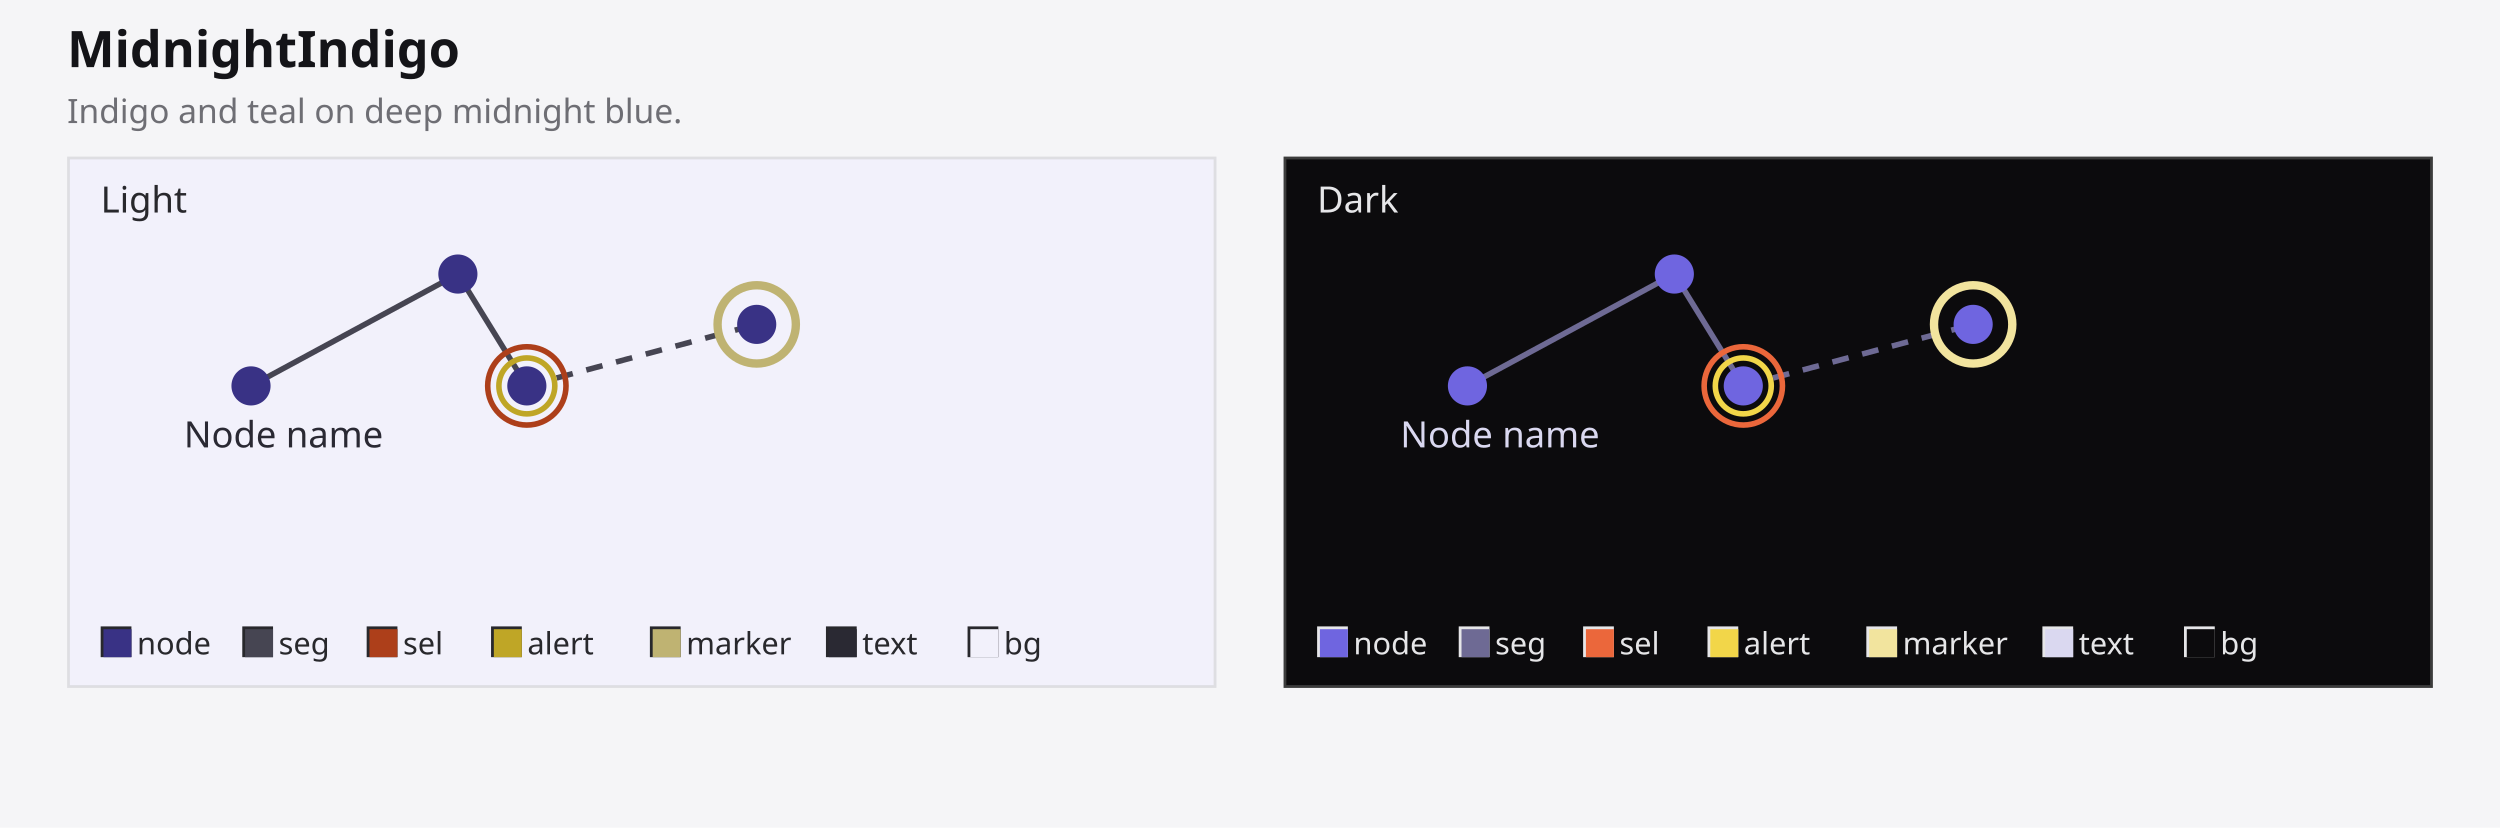
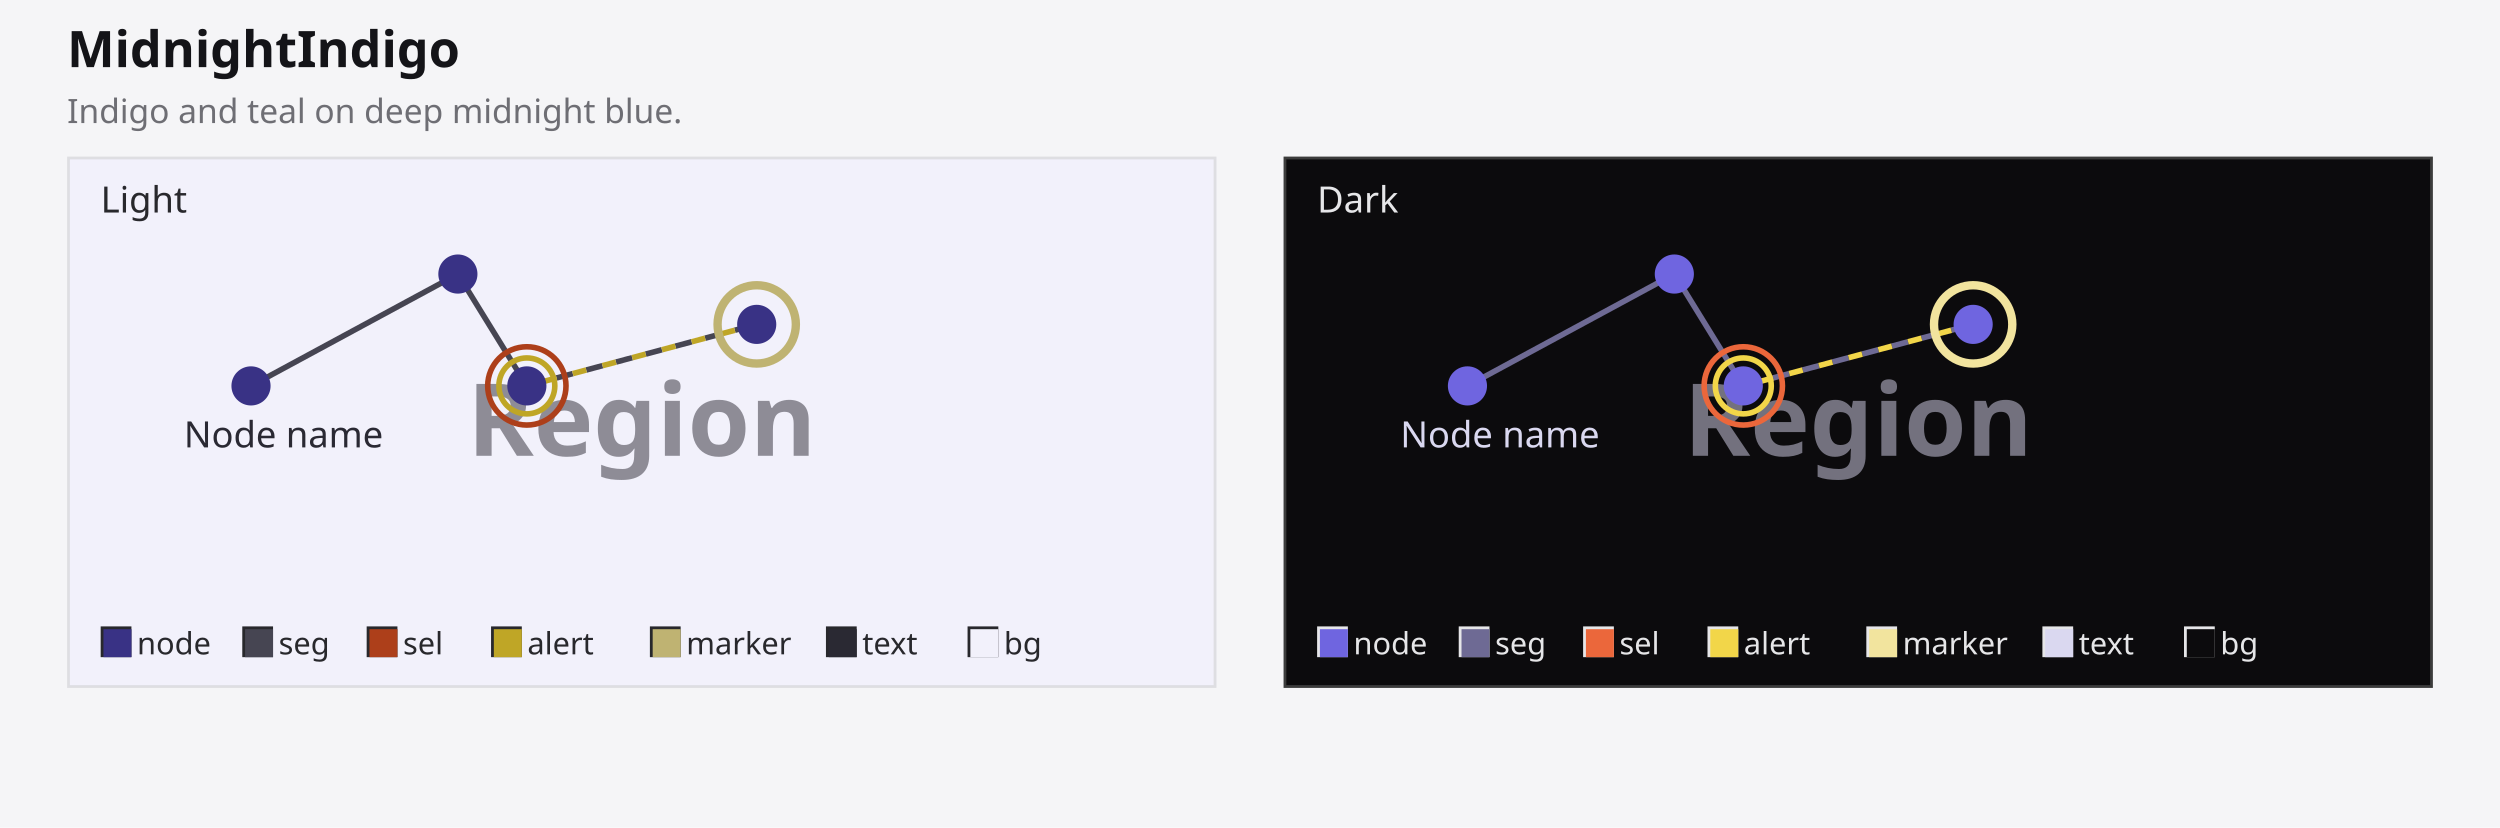
<svg xmlns="http://www.w3.org/2000/svg" width="894" height="296" viewBox="0 0 894 296" font-family="sans-serif">
  <rect width="894" height="296" fill="#F5F5F7" />
  <text x="24" y="24" font-size="18" font-weight="700" fill="#141418">MidnightIndigo</text>
  <text x="24" y="44" font-size="12" fill="#6E6E74">Indigo and teal on deep midnight blue.</text>
  <rect x="24" y="56" width="411" height="190" fill="#DEDEE2" />
  <rect x="25" y="57" width="409" height="188" fill="#F2F1FB" />
+   <text x="229.5" y="163" text-anchor="middle" font-family="sans-serif" font-weight="700" font-size="36" fill="#2A2933" fill-opacity="0.5">Region</text>
  <text x="36" y="76" font-family="sans-serif" font-size="13" fill="#28282C">Light</text>
  <line x1="163.74" y1="98" x2="89.76" y2="138" stroke="#464552" stroke-width="2" />
  <line x1="163.74" y1="98" x2="188.4" y2="138" stroke="#464552" stroke-width="2" />
  <line x1="188.4" y1="138" x2="270.6" y2="116" stroke="#464552" stroke-width="2" stroke-dasharray="6,5" />
+   <line x1="188.4" y1="138" x2="270.6" y2="116" stroke="#BFA626" stroke-width="2" stroke-dasharray="5,6" stroke-dashoffset="5" />
  <circle cx="163.74" cy="98" r="7" fill="#393285" />
  <circle cx="89.76" cy="138" r="7" fill="#393285" />
  <circle cx="188.4" cy="138" r="14" fill="none" stroke="#AD3F1A" stroke-width="2" />
  <circle cx="188.4" cy="138" r="10" fill="none" stroke="#BFA626" stroke-width="2" />
  <circle cx="188.4" cy="138" r="7" fill="#393285" />
  <circle cx="270.6" cy="116" r="14" fill="none" stroke="#BFB372" stroke-width="3" />
  <circle cx="270.6" cy="116" r="7" fill="#393285" />
  <text x="65.76" y="160" font-family="sans-serif" font-size="13" fill="#2A2933">Node name</text>
  <rect x="36" y="224" width="11" height="11" fill="#28282C" />
  <rect x="37" y="225" width="10" height="10" fill="#393285" />
  <text x="49" y="234" font-family="sans-serif" font-size="11" fill="#28282C">node</text>
  <rect x="86.64" y="224" width="11" height="11" fill="#28282C" />
  <rect x="87.64" y="225" width="10" height="10" fill="#464552" />
  <text x="99.64" y="234" font-family="sans-serif" font-size="11" fill="#28282C">seg</text>
  <rect x="131.12" y="224" width="11" height="11" fill="#28282C" />
  <rect x="132.12" y="225" width="10" height="10" fill="#AD3F1A" />
  <text x="144.12" y="234" font-family="sans-serif" font-size="11" fill="#28282C">sel</text>
  <rect x="175.6" y="224" width="11" height="11" fill="#28282C" />
  <rect x="176.6" y="225" width="10" height="10" fill="#BFA626" />
  <text x="188.6" y="234" font-family="sans-serif" font-size="11" fill="#28282C">alert</text>
  <rect x="232.4" y="224" width="11" height="11" fill="#28282C" />
  <rect x="233.4" y="225" width="10" height="10" fill="#BFB372" />
  <text x="245.4" y="234" font-family="sans-serif" font-size="11" fill="#28282C">marker</text>
  <rect x="295.36" y="224" width="11" height="11" fill="#28282C" />
  <rect x="296.36" y="225" width="10" height="10" fill="#2A2933" />
  <text x="308.36" y="234" font-family="sans-serif" font-size="11" fill="#28282C">text</text>
  <rect x="346" y="224" width="11" height="11" fill="#28282C" />
  <rect x="347" y="225" width="10" height="10" fill="#F2F1FB" />
  <text x="359" y="234" font-family="sans-serif" font-size="11" fill="#28282C">bg</text>
  <rect x="459" y="56" width="411" height="190" fill="#3C3C3C" />
  <rect x="460" y="57" width="409" height="188" fill="#0C0B0D" />
+   <text x="664.5" y="163" text-anchor="middle" font-family="sans-serif" font-weight="700" font-size="36" fill="#DAD8F0" fill-opacity="0.5">Region</text>
  <text x="471" y="76" font-family="sans-serif" font-size="13" fill="#E6E6E8">Dark</text>
  <line x1="598.74" y1="98" x2="524.76" y2="138" stroke="#6E6A94" stroke-width="2" />
  <line x1="598.74" y1="98" x2="623.4" y2="138" stroke="#6E6A94" stroke-width="2" />
  <line x1="623.4" y1="138" x2="705.6" y2="116" stroke="#6E6A94" stroke-width="2" stroke-dasharray="6,5" />
+   <line x1="623.4" y1="138" x2="705.6" y2="116" stroke="#F2D649" stroke-width="2" stroke-dasharray="5,6" stroke-dashoffset="5" />
  <circle cx="598.74" cy="98" r="7" fill="#6F65E0" />
  <circle cx="524.76" cy="138" r="7" fill="#6F65E0" />
  <circle cx="623.4" cy="138" r="14" fill="none" stroke="#EB673B" stroke-width="2" />
  <circle cx="623.4" cy="138" r="10" fill="none" stroke="#F2D649" stroke-width="2" />
  <circle cx="623.4" cy="138" r="7" fill="#6F65E0" />
  <circle cx="705.6" cy="116" r="14" fill="none" stroke="#F2E49E" stroke-width="3" />
  <circle cx="705.6" cy="116" r="7" fill="#6F65E0" />
  <text x="500.76" y="160" font-family="sans-serif" font-size="13" fill="#DAD8F0">Node name</text>
  <rect x="471" y="224" width="11" height="11" fill="#E6E6E8" />
  <rect x="472" y="225" width="10" height="10" fill="#6F65E0" />
  <text x="484" y="234" font-family="sans-serif" font-size="11" fill="#E6E6E8">node</text>
  <rect x="521.64" y="224" width="11" height="11" fill="#E6E6E8" />
  <rect x="522.64" y="225" width="10" height="10" fill="#6E6A94" />
  <text x="534.64" y="234" font-family="sans-serif" font-size="11" fill="#E6E6E8">seg</text>
  <rect x="566.12" y="224" width="11" height="11" fill="#E6E6E8" />
  <rect x="567.12" y="225" width="10" height="10" fill="#EB673B" />
  <text x="579.12" y="234" font-family="sans-serif" font-size="11" fill="#E6E6E8">sel</text>
  <rect x="610.6" y="224" width="11" height="11" fill="#E6E6E8" />
  <rect x="611.6" y="225" width="10" height="10" fill="#F2D649" />
  <text x="623.6" y="234" font-family="sans-serif" font-size="11" fill="#E6E6E8">alert</text>
  <rect x="667.4" y="224" width="11" height="11" fill="#E6E6E8" />
  <rect x="668.4" y="225" width="10" height="10" fill="#F2E49E" />
  <text x="680.4" y="234" font-family="sans-serif" font-size="11" fill="#E6E6E8">marker</text>
  <rect x="730.36" y="224" width="11" height="11" fill="#E6E6E8" />
  <rect x="731.36" y="225" width="10" height="10" fill="#DAD8F0" />
  <text x="743.36" y="234" font-family="sans-serif" font-size="11" fill="#E6E6E8">text</text>
  <rect x="781" y="224" width="11" height="11" fill="#E6E6E8" />
  <rect x="782" y="225" width="10" height="10" fill="#0C0B0D" />
  <text x="794" y="234" font-family="sans-serif" font-size="11" fill="#E6E6E8">bg</text>
</svg>
